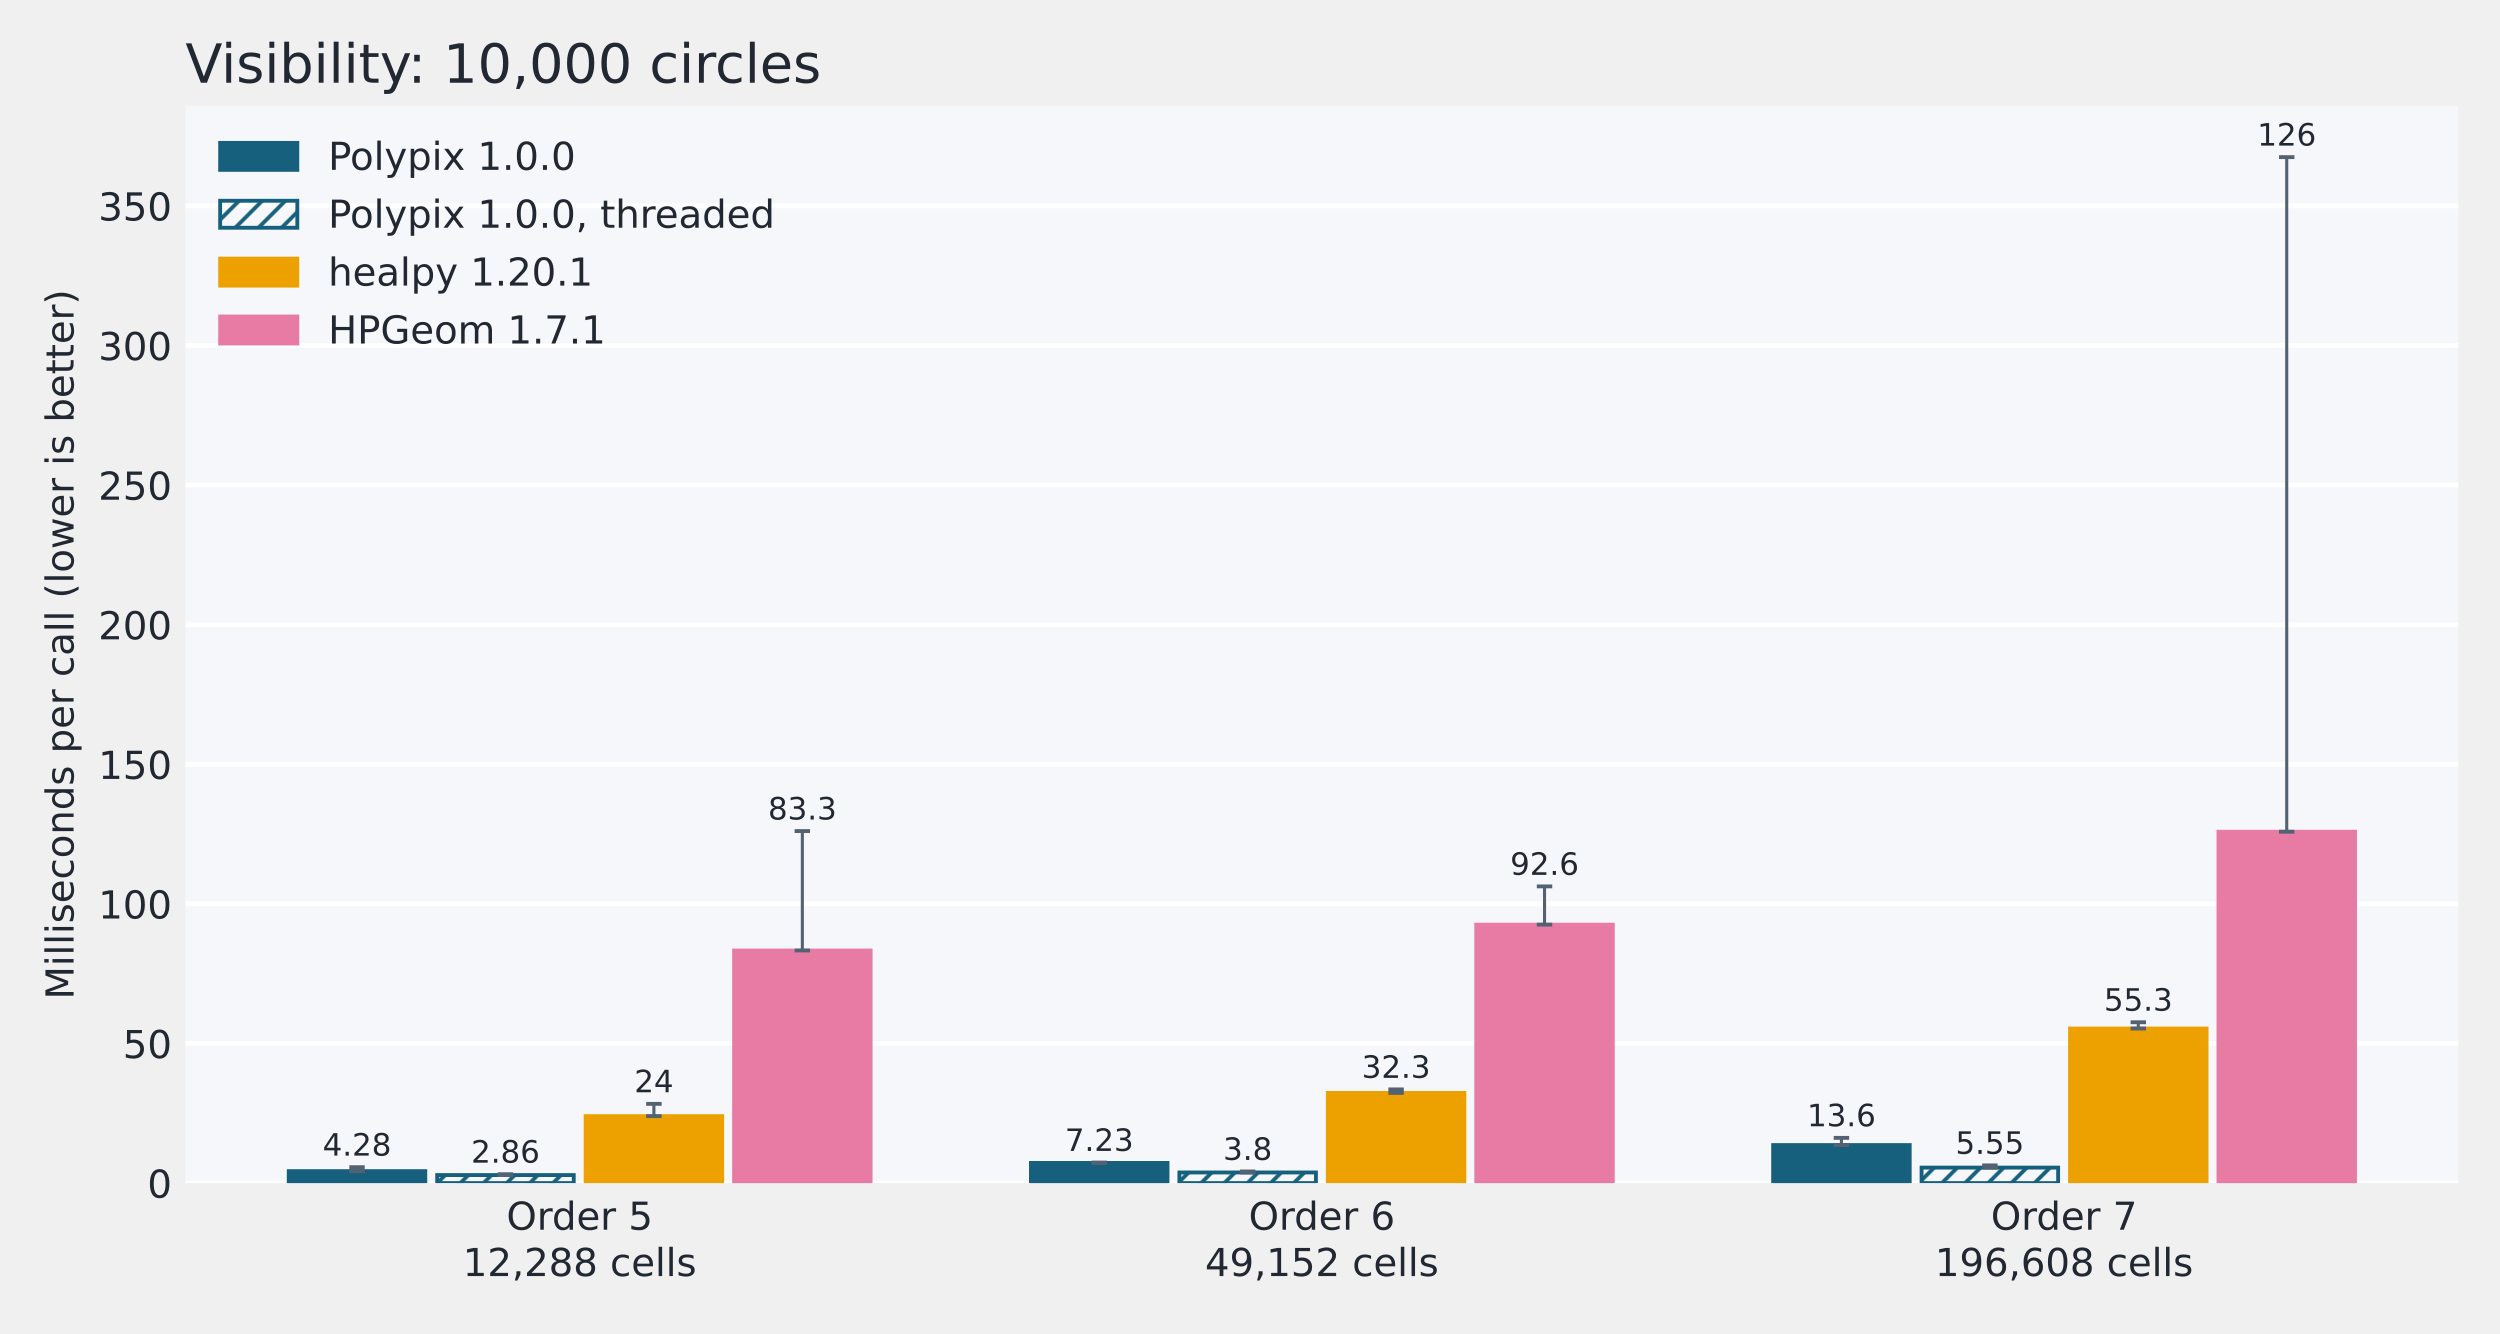
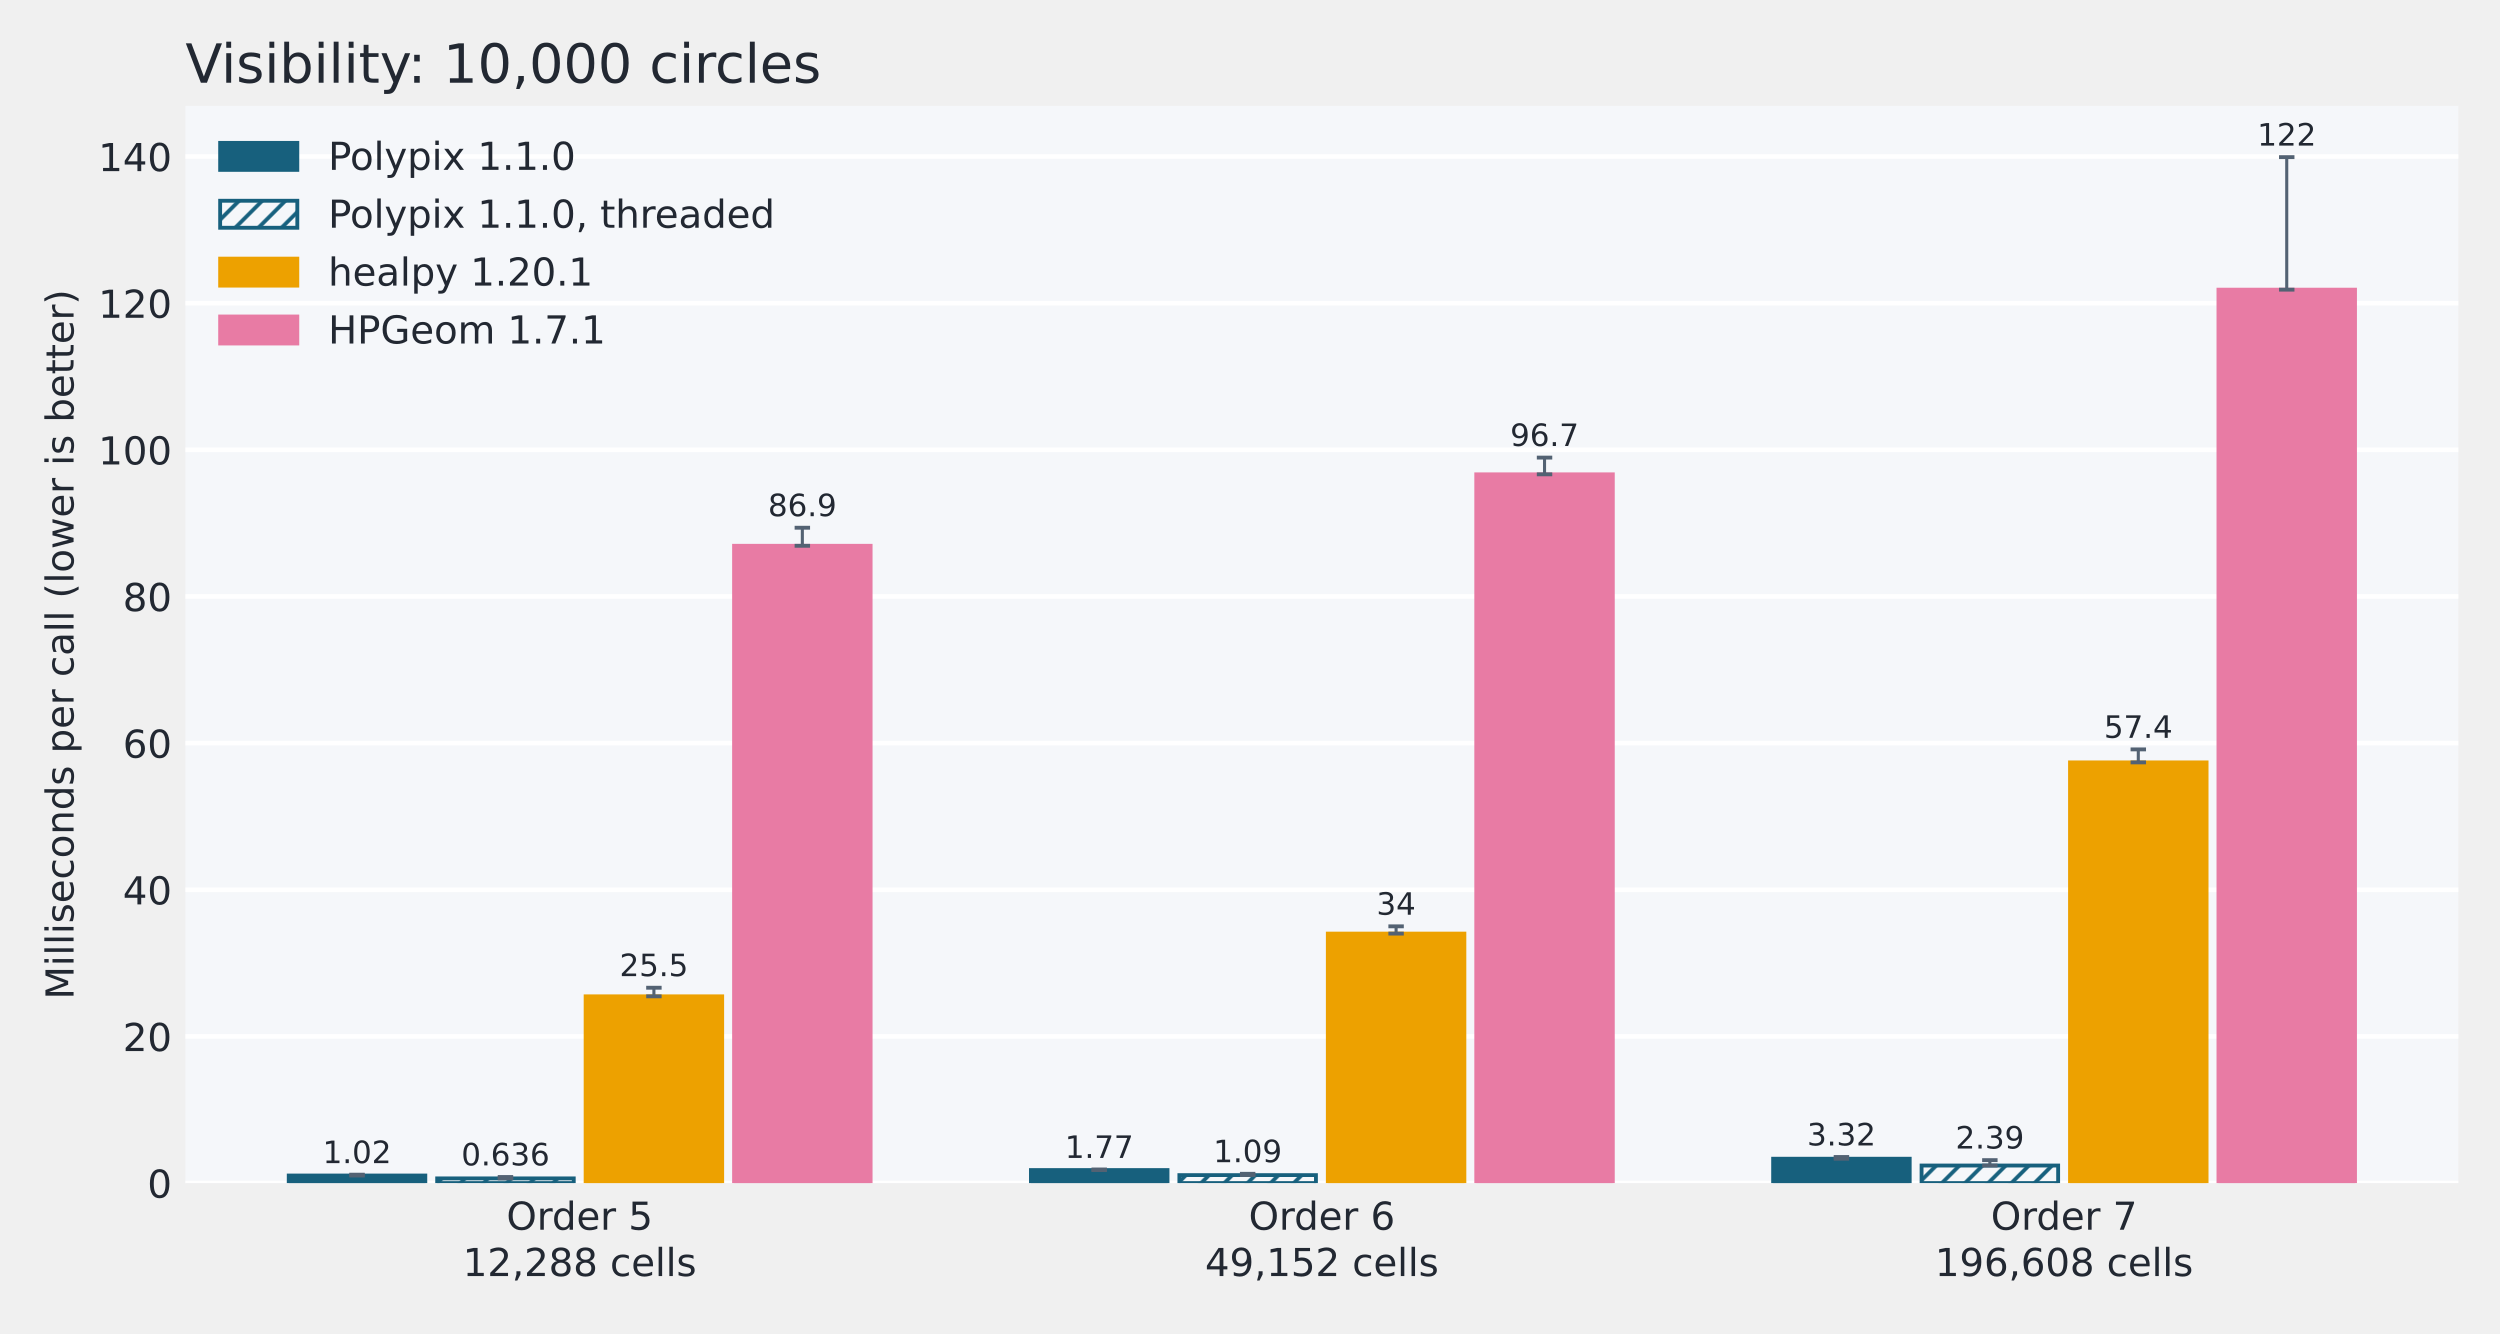
<svg xmlns="http://www.w3.org/2000/svg" xmlns:xlink="http://www.w3.org/1999/xlink" width="648pt" height="345.6pt" viewBox="0 0 648 345.6" version="1.1">
  <defs>
    <style type="text/css">*{stroke-linejoin: round; stroke-linecap: butt}</style>
  </defs>
  <g id="figure_1">
    <g id="patch_1">
      <path d="M 0 345.6  L 648 345.6  L 648 0  L 0 0  L 0 345.6  z " style="fill: none" />
    </g>
    <g id="axes_1">
      <g id="patch_2">
        <path d="M 48.062 306.651  L 637.2 306.651  L 637.2 27.437  L 48.062 27.437  z " style="fill: #f5f7fa" />
      </g>
      <g id="matplotlib.axis_1">
        <g id="xtick_1">
          <g id="line2d_1" />
          <g id="text_1">
            <text style="font-size: 10px; font-family: 'DejaVu Sans', 'Bitstream Vera Sans', 'Computer Modern Sans Serif', 'Lucida Grande', 'Verdana', 'Geneva', 'Lucid', 'Arial', 'Helvetica', 'Avant Garde', sans-serif; fill: #222832" transform="translate(131.2729 318.7508)">Order 5</text>
            <text style="font-size: 10px; font-family: 'DejaVu Sans', 'Bitstream Vera Sans', 'Computer Modern Sans Serif', 'Lucida Grande', 'Verdana', 'Geneva', 'Lucid', 'Arial', 'Helvetica', 'Avant Garde', sans-serif; fill: #222832" transform="translate(119.9604 330.7536)">12,288 cells</text>
          </g>
        </g>
        <g id="xtick_2">
          <g id="line2d_2" />
          <g id="text_2">
            <text style="font-size: 10px; font-family: 'DejaVu Sans', 'Bitstream Vera Sans', 'Computer Modern Sans Serif', 'Lucida Grande', 'Verdana', 'Geneva', 'Lucid', 'Arial', 'Helvetica', 'Avant Garde', sans-serif; fill: #222832" transform="translate(323.6507 318.7508)">Order 6</text>
            <text style="font-size: 10px; font-family: 'DejaVu Sans', 'Bitstream Vera Sans', 'Computer Modern Sans Serif', 'Lucida Grande', 'Verdana', 'Geneva', 'Lucid', 'Arial', 'Helvetica', 'Avant Garde', sans-serif; fill: #222832" transform="translate(312.3382 330.7536)">49,152 cells</text>
          </g>
        </g>
        <g id="xtick_3">
          <g id="line2d_3" />
          <g id="text_3">
            <text style="font-size: 10px; font-family: 'DejaVu Sans', 'Bitstream Vera Sans', 'Computer Modern Sans Serif', 'Lucida Grande', 'Verdana', 'Geneva', 'Lucid', 'Arial', 'Helvetica', 'Avant Garde', sans-serif; fill: #222832" transform="translate(516.0285 318.7508)">Order 7</text>
            <text style="font-size: 10px; font-family: 'DejaVu Sans', 'Bitstream Vera Sans', 'Computer Modern Sans Serif', 'Lucida Grande', 'Verdana', 'Geneva', 'Lucid', 'Arial', 'Helvetica', 'Avant Garde', sans-serif; fill: #222832" transform="translate(501.5347 330.7536)">196,608 cells</text>
          </g>
        </g>
      </g>
      <g id="matplotlib.axis_2">
        <g id="ytick_1">
          <g id="line2d_4">
            <path d="M 48.062 306.651  L 637.2 306.651  " clip-path="url(#pad7b4c3ce9)" style="fill: none; stroke: #ffffff; stroke-width: 1.2; stroke-linecap: square" />
          </g>
          <g id="line2d_5" />
          <g id="text_4">
            <text style="font-size: 10px; font-family: 'DejaVu Sans', 'Bitstream Vera Sans', 'Computer Modern Sans Serif', 'Lucida Grande', 'Verdana', 'Geneva', 'Lucid', 'Arial', 'Helvetica', 'Avant Garde', sans-serif; text-anchor: end; fill: #222832" x="44.562" y="310.45" transform="rotate(-0 44.56234 310.4502)">0</text>
          </g>
        </g>
        <g id="ytick_2">
          <g id="line2d_6">
-             <path d="M 48.062 270.467  L 637.2 270.467  " clip-path="url(#pad7b4c3ce9)" style="fill: none; stroke: #ffffff; stroke-width: 1.2; stroke-linecap: square" />
+             <path d="M 48.062 268.639  L 637.2 268.639  " clip-path="url(#pad7b4c3ce9)" style="fill: none; stroke: #ffffff; stroke-width: 1.2; stroke-linecap: square" />
          </g>
          <g id="line2d_7" />
          <g id="text_5">
-             <text style="font-size: 10px; font-family: 'DejaVu Sans', 'Bitstream Vera Sans', 'Computer Modern Sans Serif', 'Lucida Grande', 'Verdana', 'Geneva', 'Lucid', 'Arial', 'Helvetica', 'Avant Garde', sans-serif; text-anchor: end; fill: #222832" x="44.562" y="274.266" transform="rotate(-0 44.56234 274.2657)">50</text>
+             <text style="font-size: 10px; font-family: 'DejaVu Sans', 'Bitstream Vera Sans', 'Computer Modern Sans Serif', 'Lucida Grande', 'Verdana', 'Geneva', 'Lucid', 'Arial', 'Helvetica', 'Avant Garde', sans-serif; text-anchor: end; fill: #222832" x="44.562" y="272.438" transform="rotate(-0 44.56234 272.4379)">20</text>
          </g>
        </g>
        <g id="ytick_3">
          <g id="line2d_8">
-             <path d="M 48.062 234.282  L 637.2 234.282  " clip-path="url(#pad7b4c3ce9)" style="fill: none; stroke: #ffffff; stroke-width: 1.2; stroke-linecap: square" />
+             <path d="M 48.062 230.627  L 637.2 230.627  " clip-path="url(#pad7b4c3ce9)" style="fill: none; stroke: #ffffff; stroke-width: 1.2; stroke-linecap: square" />
          </g>
          <g id="line2d_9" />
          <g id="text_6">
-             <text style="font-size: 10px; font-family: 'DejaVu Sans', 'Bitstream Vera Sans', 'Computer Modern Sans Serif', 'Lucida Grande', 'Verdana', 'Geneva', 'Lucid', 'Arial', 'Helvetica', 'Avant Garde', sans-serif; text-anchor: end; fill: #222832" x="44.562" y="238.081" transform="rotate(-0 44.56234 238.0812)">100</text>
+             <text style="font-size: 10px; font-family: 'DejaVu Sans', 'Bitstream Vera Sans', 'Computer Modern Sans Serif', 'Lucida Grande', 'Verdana', 'Geneva', 'Lucid', 'Arial', 'Helvetica', 'Avant Garde', sans-serif; text-anchor: end; fill: #222832" x="44.562" y="234.426" transform="rotate(-0 44.56234 234.4256)">40</text>
          </g>
        </g>
        <g id="ytick_4">
          <g id="line2d_10">
-             <path d="M 48.062 198.098  L 637.2 198.098  " clip-path="url(#pad7b4c3ce9)" style="fill: none; stroke: #ffffff; stroke-width: 1.2; stroke-linecap: square" />
+             <path d="M 48.062 192.614  L 637.2 192.614  " clip-path="url(#pad7b4c3ce9)" style="fill: none; stroke: #ffffff; stroke-width: 1.2; stroke-linecap: square" />
          </g>
          <g id="line2d_11" />
          <g id="text_7">
-             <text style="font-size: 10px; font-family: 'DejaVu Sans', 'Bitstream Vera Sans', 'Computer Modern Sans Serif', 'Lucida Grande', 'Verdana', 'Geneva', 'Lucid', 'Arial', 'Helvetica', 'Avant Garde', sans-serif; text-anchor: end; fill: #222832" x="44.562" y="201.897" transform="rotate(-0 44.56234 201.8968)">150</text>
+             <text style="font-size: 10px; font-family: 'DejaVu Sans', 'Bitstream Vera Sans', 'Computer Modern Sans Serif', 'Lucida Grande', 'Verdana', 'Geneva', 'Lucid', 'Arial', 'Helvetica', 'Avant Garde', sans-serif; text-anchor: end; fill: #222832" x="44.562" y="196.413" transform="rotate(-0 44.56234 196.4133)">60</text>
          </g>
        </g>
        <g id="ytick_5">
          <g id="line2d_12">
-             <path d="M 48.062 161.913  L 637.2 161.913  " clip-path="url(#pad7b4c3ce9)" style="fill: none; stroke: #ffffff; stroke-width: 1.2; stroke-linecap: square" />
+             <path d="M 48.062 154.602  L 637.2 154.602  " clip-path="url(#pad7b4c3ce9)" style="fill: none; stroke: #ffffff; stroke-width: 1.2; stroke-linecap: square" />
          </g>
          <g id="line2d_13" />
          <g id="text_8">
-             <text style="font-size: 10px; font-family: 'DejaVu Sans', 'Bitstream Vera Sans', 'Computer Modern Sans Serif', 'Lucida Grande', 'Verdana', 'Geneva', 'Lucid', 'Arial', 'Helvetica', 'Avant Garde', sans-serif; text-anchor: end; fill: #222832" x="44.562" y="165.712" transform="rotate(-0 44.56234 165.7123)">200</text>
+             <text style="font-size: 10px; font-family: 'DejaVu Sans', 'Bitstream Vera Sans', 'Computer Modern Sans Serif', 'Lucida Grande', 'Verdana', 'Geneva', 'Lucid', 'Arial', 'Helvetica', 'Avant Garde', sans-serif; text-anchor: end; fill: #222832" x="44.562" y="158.401" transform="rotate(-0 44.56234 158.401)">80</text>
          </g>
        </g>
        <g id="ytick_6">
          <g id="line2d_14">
-             <path d="M 48.062 125.729  L 637.2 125.729  " clip-path="url(#pad7b4c3ce9)" style="fill: none; stroke: #ffffff; stroke-width: 1.2; stroke-linecap: square" />
+             <path d="M 48.062 116.59  L 637.2 116.59  " clip-path="url(#pad7b4c3ce9)" style="fill: none; stroke: #ffffff; stroke-width: 1.2; stroke-linecap: square" />
          </g>
          <g id="line2d_15" />
          <g id="text_9">
-             <text style="font-size: 10px; font-family: 'DejaVu Sans', 'Bitstream Vera Sans', 'Computer Modern Sans Serif', 'Lucida Grande', 'Verdana', 'Geneva', 'Lucid', 'Arial', 'Helvetica', 'Avant Garde', sans-serif; text-anchor: end; fill: #222832" x="44.562" y="129.528" transform="rotate(-0 44.56234 129.5278)">250</text>
+             <text style="font-size: 10px; font-family: 'DejaVu Sans', 'Bitstream Vera Sans', 'Computer Modern Sans Serif', 'Lucida Grande', 'Verdana', 'Geneva', 'Lucid', 'Arial', 'Helvetica', 'Avant Garde', sans-serif; text-anchor: end; fill: #222832" x="44.562" y="120.389" transform="rotate(-0 44.56234 120.3887)">100</text>
          </g>
        </g>
        <g id="ytick_7">
          <g id="line2d_16">
-             <path d="M 48.062 89.544  L 637.2 89.544  " clip-path="url(#pad7b4c3ce9)" style="fill: none; stroke: #ffffff; stroke-width: 1.2; stroke-linecap: square" />
+             <path d="M 48.062 78.578  L 637.2 78.578  " clip-path="url(#pad7b4c3ce9)" style="fill: none; stroke: #ffffff; stroke-width: 1.2; stroke-linecap: square" />
          </g>
          <g id="line2d_17" />
          <g id="text_10">
-             <text style="font-size: 10px; font-family: 'DejaVu Sans', 'Bitstream Vera Sans', 'Computer Modern Sans Serif', 'Lucida Grande', 'Verdana', 'Geneva', 'Lucid', 'Arial', 'Helvetica', 'Avant Garde', sans-serif; text-anchor: end; fill: #222832" x="44.562" y="93.343" transform="rotate(-0 44.56234 93.34327)">300</text>
+             <text style="font-size: 10px; font-family: 'DejaVu Sans', 'Bitstream Vera Sans', 'Computer Modern Sans Serif', 'Lucida Grande', 'Verdana', 'Geneva', 'Lucid', 'Arial', 'Helvetica', 'Avant Garde', sans-serif; text-anchor: end; fill: #222832" x="44.562" y="82.376" transform="rotate(-0 44.56234 82.37636)">120</text>
          </g>
        </g>
        <g id="ytick_8">
          <g id="line2d_18">
-             <path d="M 48.062 53.36  L 637.2 53.36  " clip-path="url(#pad7b4c3ce9)" style="fill: none; stroke: #ffffff; stroke-width: 1.2; stroke-linecap: square" />
+             <path d="M 48.062 40.565  L 637.2 40.565  " clip-path="url(#pad7b4c3ce9)" style="fill: none; stroke: #ffffff; stroke-width: 1.2; stroke-linecap: square" />
          </g>
          <g id="line2d_19" />
          <g id="text_11">
-             <text style="font-size: 10px; font-family: 'DejaVu Sans', 'Bitstream Vera Sans', 'Computer Modern Sans Serif', 'Lucida Grande', 'Verdana', 'Geneva', 'Lucid', 'Arial', 'Helvetica', 'Avant Garde', sans-serif; text-anchor: end; fill: #222832" x="44.562" y="57.159" transform="rotate(-0 44.56234 57.15878)">350</text>
+             <text style="font-size: 10px; font-family: 'DejaVu Sans', 'Bitstream Vera Sans', 'Computer Modern Sans Serif', 'Lucida Grande', 'Verdana', 'Geneva', 'Lucid', 'Arial', 'Helvetica', 'Avant Garde', sans-serif; text-anchor: end; fill: #222832" x="44.562" y="44.364" transform="rotate(-0 44.56234 44.36405)">140</text>
          </g>
        </g>
        <g id="text_12">
          <text style="font-size: 10px; font-family: 'DejaVu Sans', 'Bitstream Vera Sans', 'Computer Modern Sans Serif', 'Lucida Grande', 'Verdana', 'Geneva', 'Lucid', 'Arial', 'Helvetica', 'Avant Garde', sans-serif; text-anchor: middle; fill: #222832" x="19.073" y="167.044" transform="rotate(-90 19.0725 167.0441)">Milliseconds per call (lower is better)</text>
        </g>
      </g>
      <g id="patch_3">
-         <path d="M 74.841 306.651  L 110.239 306.651  L 110.239 303.557  L 74.841 303.557  z " clip-path="url(#pad7b4c3ce9)" style="fill: #17607d; stroke: #17607d; stroke-linejoin: miter" />
+         <path d="M 74.841 306.651  L 110.239 306.651  L 110.239 304.703  L 74.841 304.703  z " clip-path="url(#pad7b4c3ce9)" style="fill: #17607d; stroke: #17607d; stroke-linejoin: miter" />
      </g>
      <g id="patch_4">
-         <path d="M 267.219 306.651  L 302.617 306.651  L 302.617 301.423  L 267.219 301.423  z " clip-path="url(#pad7b4c3ce9)" style="fill: #17607d; stroke: #17607d; stroke-linejoin: miter" />
+         <path d="M 267.219 306.651  L 302.617 306.651  L 302.617 303.282  L 267.219 303.282  z " clip-path="url(#pad7b4c3ce9)" style="fill: #17607d; stroke: #17607d; stroke-linejoin: miter" />
      </g>
      <g id="patch_5">
-         <path d="M 459.597 306.651  L 494.994 306.651  L 494.994 296.804  L 459.597 296.804  z " clip-path="url(#pad7b4c3ce9)" style="fill: #17607d; stroke: #17607d; stroke-linejoin: miter" />
+         <path d="M 459.597 306.651  L 494.994 306.651  L 494.994 300.338  L 459.597 300.338  z " clip-path="url(#pad7b4c3ce9)" style="fill: #17607d; stroke: #17607d; stroke-linejoin: miter" />
      </g>
      <g id="patch_6">
-         <path d="M 113.317 306.651  L 148.714 306.651  L 148.714 304.578  L 113.317 304.578  z " clip-path="url(#pad7b4c3ce9)" style="fill: url(#h98c6394e54); stroke: #17607d; stroke-linejoin: miter" />
+         <path d="M 113.317 306.651  L 148.714 306.651  L 148.714 305.443  L 113.317 305.443  z " clip-path="url(#pad7b4c3ce9)" style="fill: url(#h98c6394e54); stroke: #17607d; stroke-linejoin: miter" />
      </g>
      <g id="patch_7">
-         <path d="M 305.695 306.651  L 341.092 306.651  L 341.092 303.905  L 305.695 303.905  z " clip-path="url(#pad7b4c3ce9)" style="fill: url(#h98c6394e54); stroke: #17607d; stroke-linejoin: miter" />
+         <path d="M 305.695 306.651  L 341.092 306.651  L 341.092 304.586  L 305.695 304.586  z " clip-path="url(#pad7b4c3ce9)" style="fill: url(#h98c6394e54); stroke: #17607d; stroke-linejoin: miter" />
      </g>
      <g id="patch_8">
-         <path d="M 498.072 306.651  L 533.47 306.651  L 533.47 302.637  L 498.072 302.637  z " clip-path="url(#pad7b4c3ce9)" style="fill: url(#h98c6394e54); stroke: #17607d; stroke-linejoin: miter" />
+         <path d="M 498.072 306.651  L 533.47 306.651  L 533.47 302.105  L 498.072 302.105  z " clip-path="url(#pad7b4c3ce9)" style="fill: url(#h98c6394e54); stroke: #17607d; stroke-linejoin: miter" />
      </g>
      <g id="patch_9">
-         <path d="M 151.792 306.651  L 187.19 306.651  L 187.19 289.303  L 151.792 289.303  z " clip-path="url(#pad7b4c3ce9)" style="fill: #eda100; stroke: #eda100; stroke-linejoin: miter" />
+         <path d="M 151.792 306.651  L 187.19 306.651  L 187.19 258.254  L 151.792 258.254  z " clip-path="url(#pad7b4c3ce9)" style="fill: #eda100; stroke: #eda100; stroke-linejoin: miter" />
      </g>
      <g id="patch_10">
-         <path d="M 344.17 306.651  L 379.568 306.651  L 379.568 283.284  L 344.17 283.284  z " clip-path="url(#pad7b4c3ce9)" style="fill: #eda100; stroke: #eda100; stroke-linejoin: miter" />
+         <path d="M 344.17 306.651  L 379.568 306.651  L 379.568 241.993  L 344.17 241.993  z " clip-path="url(#pad7b4c3ce9)" style="fill: #eda100; stroke: #eda100; stroke-linejoin: miter" />
      </g>
      <g id="patch_11">
-         <path d="M 536.548 306.651  L 571.945 306.651  L 571.945 266.602  L 536.548 266.602  z " clip-path="url(#pad7b4c3ce9)" style="fill: #eda100; stroke: #eda100; stroke-linejoin: miter" />
+         <path d="M 536.548 306.651  L 571.945 306.651  L 571.945 197.608  L 536.548 197.608  z " clip-path="url(#pad7b4c3ce9)" style="fill: #eda100; stroke: #eda100; stroke-linejoin: miter" />
      </g>
      <g id="patch_12">
-         <path d="M 190.268 306.651  L 225.665 306.651  L 225.665 246.37  L 190.268 246.37  z " clip-path="url(#pad7b4c3ce9)" style="fill: #e87ba4; stroke: #e87ba4; stroke-linejoin: miter" />
+         <path d="M 190.268 306.651  L 225.665 306.651  L 225.665 141.472  L 190.268 141.472  z " clip-path="url(#pad7b4c3ce9)" style="fill: #e87ba4; stroke: #e87ba4; stroke-linejoin: miter" />
      </g>
      <g id="patch_13">
-         <path d="M 382.646 306.651  L 418.043 306.651  L 418.043 239.665  L 382.646 239.665  z " clip-path="url(#pad7b4c3ce9)" style="fill: #e87ba4; stroke: #e87ba4; stroke-linejoin: miter" />
+         <path d="M 382.646 306.651  L 418.043 306.651  L 418.043 122.944  L 382.646 122.944  z " clip-path="url(#pad7b4c3ce9)" style="fill: #e87ba4; stroke: #e87ba4; stroke-linejoin: miter" />
      </g>
      <g id="patch_14">
-         <path d="M 575.024 306.651  L 610.421 306.651  L 610.421 215.593  L 575.024 215.593  z " clip-path="url(#pad7b4c3ce9)" style="fill: #e87ba4; stroke: #e87ba4; stroke-linejoin: miter" />
+         <path d="M 575.024 306.651  L 610.421 306.651  L 610.421 75.078  L 575.024 75.078  z " clip-path="url(#pad7b4c3ce9)" style="fill: #e87ba4; stroke: #e87ba4; stroke-linejoin: miter" />
      </g>
      <g id="LineCollection_1">
-         <path d="M 92.54 303.557  L 92.54 302.539  " clip-path="url(#pad7b4c3ce9)" style="fill: none; stroke: #536273; stroke-width: 0.8" />
-         <path d="M 284.918 301.423  L 284.918 301.324  " clip-path="url(#pad7b4c3ce9)" style="fill: none; stroke: #536273; stroke-width: 0.8" />
-         <path d="M 477.296 296.804  L 477.296 294.935  " clip-path="url(#pad7b4c3ce9)" style="fill: none; stroke: #536273; stroke-width: 0.8" />
+         <path d="M 92.54 304.703  L 92.54 304.48  " clip-path="url(#pad7b4c3ce9)" style="fill: none; stroke: #536273; stroke-width: 0.8" />
+         <path d="M 284.918 303.282  L 284.918 303.13  " clip-path="url(#pad7b4c3ce9)" style="fill: none; stroke: #536273; stroke-width: 0.8" />
+         <path d="M 477.296 300.338  L 477.296 299.899  " clip-path="url(#pad7b4c3ce9)" style="fill: none; stroke: #536273; stroke-width: 0.8" />
      </g>
      <g id="line2d_20">
        <defs>
          <path id="mb714dc28e4" d="M 2 0  L -2 -0  " style="stroke: #536273" />
        </defs>
        <g clip-path="url(#pad7b4c3ce9)">
-           <use xlink:href="#mb714dc28e4" x="92.54" y="303.557" style="fill: #1f77b4; stroke: #536273" />
-           <use xlink:href="#mb714dc28e4" x="284.918" y="301.423" style="fill: #1f77b4; stroke: #536273" />
-           <use xlink:href="#mb714dc28e4" x="477.296" y="296.804" style="fill: #1f77b4; stroke: #536273" />
+           <use xlink:href="#mb714dc28e4" x="92.54" y="304.703" style="fill: #1f77b4; stroke: #536273" />
+           <use xlink:href="#mb714dc28e4" x="284.918" y="303.282" style="fill: #1f77b4; stroke: #536273" />
+           <use xlink:href="#mb714dc28e4" x="477.296" y="300.338" style="fill: #1f77b4; stroke: #536273" />
        </g>
      </g>
      <g id="line2d_21">
        <g clip-path="url(#pad7b4c3ce9)">
-           <use xlink:href="#mb714dc28e4" x="92.54" y="302.539" style="fill: #1f77b4; stroke: #536273" />
-           <use xlink:href="#mb714dc28e4" x="284.918" y="301.324" style="fill: #1f77b4; stroke: #536273" />
-           <use xlink:href="#mb714dc28e4" x="477.296" y="294.935" style="fill: #1f77b4; stroke: #536273" />
+           <use xlink:href="#mb714dc28e4" x="92.54" y="304.48" style="fill: #1f77b4; stroke: #536273" />
+           <use xlink:href="#mb714dc28e4" x="284.918" y="303.13" style="fill: #1f77b4; stroke: #536273" />
+           <use xlink:href="#mb714dc28e4" x="477.296" y="299.899" style="fill: #1f77b4; stroke: #536273" />
        </g>
      </g>
      <g id="LineCollection_2">
-         <path d="M 131.016 304.578  L 131.016 304.359  " clip-path="url(#pad7b4c3ce9)" style="fill: none; stroke: #536273; stroke-width: 0.8" />
-         <path d="M 323.393 303.905  L 323.393 303.649  " clip-path="url(#pad7b4c3ce9)" style="fill: none; stroke: #536273; stroke-width: 0.8" />
-         <path d="M 515.771 302.637  L 515.771 302.073  " clip-path="url(#pad7b4c3ce9)" style="fill: none; stroke: #536273; stroke-width: 0.8" />
+         <path d="M 131.016 305.443  L 131.016 305.075  " clip-path="url(#pad7b4c3ce9)" style="fill: none; stroke: #536273; stroke-width: 0.8" />
+         <path d="M 323.393 304.586  L 323.393 304.245  " clip-path="url(#pad7b4c3ce9)" style="fill: none; stroke: #536273; stroke-width: 0.8" />
+         <path d="M 515.771 302.105  L 515.771 300.706  " clip-path="url(#pad7b4c3ce9)" style="fill: none; stroke: #536273; stroke-width: 0.8" />
      </g>
      <g id="line2d_22">
        <g clip-path="url(#pad7b4c3ce9)">
-           <use xlink:href="#mb714dc28e4" x="131.016" y="304.578" style="fill: #1f77b4; stroke: #536273" />
-           <use xlink:href="#mb714dc28e4" x="323.393" y="303.905" style="fill: #1f77b4; stroke: #536273" />
-           <use xlink:href="#mb714dc28e4" x="515.771" y="302.637" style="fill: #1f77b4; stroke: #536273" />
+           <use xlink:href="#mb714dc28e4" x="131.016" y="305.443" style="fill: #1f77b4; stroke: #536273" />
+           <use xlink:href="#mb714dc28e4" x="323.393" y="304.586" style="fill: #1f77b4; stroke: #536273" />
+           <use xlink:href="#mb714dc28e4" x="515.771" y="302.105" style="fill: #1f77b4; stroke: #536273" />
        </g>
      </g>
      <g id="line2d_23">
        <g clip-path="url(#pad7b4c3ce9)">
-           <use xlink:href="#mb714dc28e4" x="131.016" y="304.359" style="fill: #1f77b4; stroke: #536273" />
-           <use xlink:href="#mb714dc28e4" x="323.393" y="303.649" style="fill: #1f77b4; stroke: #536273" />
-           <use xlink:href="#mb714dc28e4" x="515.771" y="302.073" style="fill: #1f77b4; stroke: #536273" />
+           <use xlink:href="#mb714dc28e4" x="131.016" y="305.075" style="fill: #1f77b4; stroke: #536273" />
+           <use xlink:href="#mb714dc28e4" x="323.393" y="304.245" style="fill: #1f77b4; stroke: #536273" />
+           <use xlink:href="#mb714dc28e4" x="515.771" y="300.706" style="fill: #1f77b4; stroke: #536273" />
        </g>
      </g>
      <g id="LineCollection_3">
-         <path d="M 169.491 289.303  L 169.491 286.121  " clip-path="url(#pad7b4c3ce9)" style="fill: none; stroke: #536273; stroke-width: 0.8" />
-         <path d="M 361.869 283.284  L 361.869 282.378  " clip-path="url(#pad7b4c3ce9)" style="fill: none; stroke: #536273; stroke-width: 0.8" />
-         <path d="M 554.247 266.602  L 554.247 264.975  " clip-path="url(#pad7b4c3ce9)" style="fill: none; stroke: #536273; stroke-width: 0.8" />
+         <path d="M 169.491 258.254  L 169.491 256.021  " clip-path="url(#pad7b4c3ce9)" style="fill: none; stroke: #536273; stroke-width: 0.8" />
+         <path d="M 361.869 241.993  L 361.869 240.101  " clip-path="url(#pad7b4c3ce9)" style="fill: none; stroke: #536273; stroke-width: 0.8" />
+         <path d="M 554.247 197.608  L 554.247 194.249  " clip-path="url(#pad7b4c3ce9)" style="fill: none; stroke: #536273; stroke-width: 0.8" />
      </g>
      <g id="line2d_24">
        <g clip-path="url(#pad7b4c3ce9)">
-           <use xlink:href="#mb714dc28e4" x="169.491" y="289.303" style="fill: #1f77b4; stroke: #536273" />
-           <use xlink:href="#mb714dc28e4" x="361.869" y="283.284" style="fill: #1f77b4; stroke: #536273" />
-           <use xlink:href="#mb714dc28e4" x="554.247" y="266.602" style="fill: #1f77b4; stroke: #536273" />
+           <use xlink:href="#mb714dc28e4" x="169.491" y="258.254" style="fill: #1f77b4; stroke: #536273" />
+           <use xlink:href="#mb714dc28e4" x="361.869" y="241.993" style="fill: #1f77b4; stroke: #536273" />
+           <use xlink:href="#mb714dc28e4" x="554.247" y="197.608" style="fill: #1f77b4; stroke: #536273" />
        </g>
      </g>
      <g id="line2d_25">
        <g clip-path="url(#pad7b4c3ce9)">
-           <use xlink:href="#mb714dc28e4" x="169.491" y="286.121" style="fill: #1f77b4; stroke: #536273" />
-           <use xlink:href="#mb714dc28e4" x="361.869" y="282.378" style="fill: #1f77b4; stroke: #536273" />
-           <use xlink:href="#mb714dc28e4" x="554.247" y="264.975" style="fill: #1f77b4; stroke: #536273" />
+           <use xlink:href="#mb714dc28e4" x="169.491" y="256.021" style="fill: #1f77b4; stroke: #536273" />
+           <use xlink:href="#mb714dc28e4" x="361.869" y="240.101" style="fill: #1f77b4; stroke: #536273" />
+           <use xlink:href="#mb714dc28e4" x="554.247" y="194.249" style="fill: #1f77b4; stroke: #536273" />
        </g>
      </g>
      <g id="LineCollection_4">
-         <path d="M 207.967 246.37  L 207.967 215.419  " clip-path="url(#pad7b4c3ce9)" style="fill: none; stroke: #536273; stroke-width: 0.8" />
-         <path d="M 400.344 239.665  L 400.344 229.756  " clip-path="url(#pad7b4c3ce9)" style="fill: none; stroke: #536273; stroke-width: 0.8" />
-         <path d="M 592.722 215.593  L 592.722 40.733  " clip-path="url(#pad7b4c3ce9)" style="fill: none; stroke: #536273; stroke-width: 0.8" />
+         <path d="M 207.967 141.472  L 207.967 136.795  " clip-path="url(#pad7b4c3ce9)" style="fill: none; stroke: #536273; stroke-width: 0.8" />
+         <path d="M 400.344 122.944  L 400.344 118.607  " clip-path="url(#pad7b4c3ce9)" style="fill: none; stroke: #536273; stroke-width: 0.8" />
+         <path d="M 592.722 75.078  L 592.722 40.733  " clip-path="url(#pad7b4c3ce9)" style="fill: none; stroke: #536273; stroke-width: 0.8" />
      </g>
      <g id="line2d_26">
        <g clip-path="url(#pad7b4c3ce9)">
-           <use xlink:href="#mb714dc28e4" x="207.967" y="246.37" style="fill: #1f77b4; stroke: #536273" />
-           <use xlink:href="#mb714dc28e4" x="400.344" y="239.665" style="fill: #1f77b4; stroke: #536273" />
-           <use xlink:href="#mb714dc28e4" x="592.722" y="215.593" style="fill: #1f77b4; stroke: #536273" />
+           <use xlink:href="#mb714dc28e4" x="207.967" y="141.472" style="fill: #1f77b4; stroke: #536273" />
+           <use xlink:href="#mb714dc28e4" x="400.344" y="122.944" style="fill: #1f77b4; stroke: #536273" />
+           <use xlink:href="#mb714dc28e4" x="592.722" y="75.078" style="fill: #1f77b4; stroke: #536273" />
        </g>
      </g>
      <g id="line2d_27">
        <g clip-path="url(#pad7b4c3ce9)">
-           <use xlink:href="#mb714dc28e4" x="207.967" y="215.419" style="fill: #1f77b4; stroke: #536273" />
-           <use xlink:href="#mb714dc28e4" x="400.344" y="229.756" style="fill: #1f77b4; stroke: #536273" />
+           <use xlink:href="#mb714dc28e4" x="207.967" y="136.795" style="fill: #1f77b4; stroke: #536273" />
+           <use xlink:href="#mb714dc28e4" x="400.344" y="118.607" style="fill: #1f77b4; stroke: #536273" />
          <use xlink:href="#mb714dc28e4" x="592.722" y="40.733" style="fill: #1f77b4; stroke: #536273" />
        </g>
      </g>
      <g id="text_13">
-         <text style="font-size: 8px; font-family: 'DejaVu Sans', 'Bitstream Vera Sans', 'Computer Modern Sans Serif', 'Lucida Grande', 'Verdana', 'Geneva', 'Lucid', 'Arial', 'Helvetica', 'Avant Garde', sans-serif; text-anchor: middle; fill: #222832" x="92.54" y="299.539" transform="rotate(-0 92.54008 299.5394)">4.28</text>
+         <text style="font-size: 8px; font-family: 'DejaVu Sans', 'Bitstream Vera Sans', 'Computer Modern Sans Serif', 'Lucida Grande', 'Verdana', 'Geneva', 'Lucid', 'Arial', 'Helvetica', 'Avant Garde', sans-serif; text-anchor: middle; fill: #222832" x="92.54" y="301.48" transform="rotate(-0 92.54008 301.4804)">1.02</text>
      </g>
      <g id="text_14">
-         <text style="font-size: 8px; font-family: 'DejaVu Sans', 'Bitstream Vera Sans', 'Computer Modern Sans Serif', 'Lucida Grande', 'Verdana', 'Geneva', 'Lucid', 'Arial', 'Helvetica', 'Avant Garde', sans-serif; text-anchor: middle; fill: #222832" x="284.918" y="298.324" transform="rotate(-0 284.9178 298.3241)">7.23</text>
+         <text style="font-size: 8px; font-family: 'DejaVu Sans', 'Bitstream Vera Sans', 'Computer Modern Sans Serif', 'Lucida Grande', 'Verdana', 'Geneva', 'Lucid', 'Arial', 'Helvetica', 'Avant Garde', sans-serif; text-anchor: middle; fill: #222832" x="284.918" y="300.13" transform="rotate(-0 284.9178 300.1295)">1.77</text>
      </g>
      <g id="text_15">
-         <text style="font-size: 8px; font-family: 'DejaVu Sans', 'Bitstream Vera Sans', 'Computer Modern Sans Serif', 'Lucida Grande', 'Verdana', 'Geneva', 'Lucid', 'Arial', 'Helvetica', 'Avant Garde', sans-serif; text-anchor: middle; fill: #222832" x="477.296" y="291.935" transform="rotate(-0 477.2956 291.9351)">13.6</text>
+         <text style="font-size: 8px; font-family: 'DejaVu Sans', 'Bitstream Vera Sans', 'Computer Modern Sans Serif', 'Lucida Grande', 'Verdana', 'Geneva', 'Lucid', 'Arial', 'Helvetica', 'Avant Garde', sans-serif; text-anchor: middle; fill: #222832" x="477.296" y="296.899" transform="rotate(-0 477.2956 296.8991)">3.32</text>
      </g>
      <g id="text_16">
-         <text style="font-size: 8px; font-family: 'DejaVu Sans', 'Bitstream Vera Sans', 'Computer Modern Sans Serif', 'Lucida Grande', 'Verdana', 'Geneva', 'Lucid', 'Arial', 'Helvetica', 'Avant Garde', sans-serif; text-anchor: middle; fill: #222832" x="131.016" y="301.359" transform="rotate(-0 131.0156 301.3588)">2.86</text>
+         <text style="font-size: 8px; font-family: 'DejaVu Sans', 'Bitstream Vera Sans', 'Computer Modern Sans Serif', 'Lucida Grande', 'Verdana', 'Geneva', 'Lucid', 'Arial', 'Helvetica', 'Avant Garde', sans-serif; text-anchor: middle; fill: #222832" x="131.016" y="302.075" transform="rotate(-0 131.0156 302.0747)">0.636</text>
      </g>
      <g id="text_17">
-         <text style="font-size: 8px; font-family: 'DejaVu Sans', 'Bitstream Vera Sans', 'Computer Modern Sans Serif', 'Lucida Grande', 'Verdana', 'Geneva', 'Lucid', 'Arial', 'Helvetica', 'Avant Garde', sans-serif; text-anchor: middle; fill: #222832" x="323.393" y="300.649" transform="rotate(-0 323.3934 300.6491)">3.8</text>
+         <text style="font-size: 8px; font-family: 'DejaVu Sans', 'Bitstream Vera Sans', 'Computer Modern Sans Serif', 'Lucida Grande', 'Verdana', 'Geneva', 'Lucid', 'Arial', 'Helvetica', 'Avant Garde', sans-serif; text-anchor: middle; fill: #222832" x="323.393" y="301.245" transform="rotate(-0 323.3934 301.2448)">1.09</text>
      </g>
      <g id="text_18">
-         <text style="font-size: 8px; font-family: 'DejaVu Sans', 'Bitstream Vera Sans', 'Computer Modern Sans Serif', 'Lucida Grande', 'Verdana', 'Geneva', 'Lucid', 'Arial', 'Helvetica', 'Avant Garde', sans-serif; text-anchor: middle; fill: #222832" x="515.771" y="299.073" transform="rotate(-0 515.7712 299.073)">5.55</text>
+         <text style="font-size: 8px; font-family: 'DejaVu Sans', 'Bitstream Vera Sans', 'Computer Modern Sans Serif', 'Lucida Grande', 'Verdana', 'Geneva', 'Lucid', 'Arial', 'Helvetica', 'Avant Garde', sans-serif; text-anchor: middle; fill: #222832" x="515.771" y="297.706" transform="rotate(-0 515.7712 297.7061)">2.39</text>
      </g>
      <g id="text_19">
-         <text style="font-size: 8px; font-family: 'DejaVu Sans', 'Bitstream Vera Sans', 'Computer Modern Sans Serif', 'Lucida Grande', 'Verdana', 'Geneva', 'Lucid', 'Arial', 'Helvetica', 'Avant Garde', sans-serif; text-anchor: middle; fill: #222832" x="169.491" y="283.121" transform="rotate(-0 169.4912 283.1215)">24</text>
+         <text style="font-size: 8px; font-family: 'DejaVu Sans', 'Bitstream Vera Sans', 'Computer Modern Sans Serif', 'Lucida Grande', 'Verdana', 'Geneva', 'Lucid', 'Arial', 'Helvetica', 'Avant Garde', sans-serif; text-anchor: middle; fill: #222832" x="169.491" y="253.021" transform="rotate(-0 169.4912 253.0208)">25.5</text>
      </g>
      <g id="text_20">
-         <text style="font-size: 8px; font-family: 'DejaVu Sans', 'Bitstream Vera Sans', 'Computer Modern Sans Serif', 'Lucida Grande', 'Verdana', 'Geneva', 'Lucid', 'Arial', 'Helvetica', 'Avant Garde', sans-serif; text-anchor: middle; fill: #222832" x="361.869" y="279.378" transform="rotate(-0 361.8689 279.3776)">32.3</text>
+         <text style="font-size: 8px; font-family: 'DejaVu Sans', 'Bitstream Vera Sans', 'Computer Modern Sans Serif', 'Lucida Grande', 'Verdana', 'Geneva', 'Lucid', 'Arial', 'Helvetica', 'Avant Garde', sans-serif; text-anchor: middle; fill: #222832" x="361.869" y="237.101" transform="rotate(-0 361.8689 237.1009)">34</text>
      </g>
      <g id="text_21">
-         <text style="font-size: 8px; font-family: 'DejaVu Sans', 'Bitstream Vera Sans', 'Computer Modern Sans Serif', 'Lucida Grande', 'Verdana', 'Geneva', 'Lucid', 'Arial', 'Helvetica', 'Avant Garde', sans-serif; text-anchor: middle; fill: #222832" x="554.247" y="261.975" transform="rotate(-0 554.2467 261.9751)">55.3</text>
+         <text style="font-size: 8px; font-family: 'DejaVu Sans', 'Bitstream Vera Sans', 'Computer Modern Sans Serif', 'Lucida Grande', 'Verdana', 'Geneva', 'Lucid', 'Arial', 'Helvetica', 'Avant Garde', sans-serif; text-anchor: middle; fill: #222832" x="554.247" y="191.249" transform="rotate(-0 554.2467 191.2491)">57.4</text>
      </g>
      <g id="text_22">
-         <text style="font-size: 8px; font-family: 'DejaVu Sans', 'Bitstream Vera Sans', 'Computer Modern Sans Serif', 'Lucida Grande', 'Verdana', 'Geneva', 'Lucid', 'Arial', 'Helvetica', 'Avant Garde', sans-serif; text-anchor: middle; fill: #222832" x="207.967" y="212.419" transform="rotate(-0 207.9667 212.4194)">83.3</text>
+         <text style="font-size: 8px; font-family: 'DejaVu Sans', 'Bitstream Vera Sans', 'Computer Modern Sans Serif', 'Lucida Grande', 'Verdana', 'Geneva', 'Lucid', 'Arial', 'Helvetica', 'Avant Garde', sans-serif; text-anchor: middle; fill: #222832" x="207.967" y="133.795" transform="rotate(-0 207.9667 133.795)">86.9</text>
      </g>
      <g id="text_23">
-         <text style="font-size: 8px; font-family: 'DejaVu Sans', 'Bitstream Vera Sans', 'Computer Modern Sans Serif', 'Lucida Grande', 'Verdana', 'Geneva', 'Lucid', 'Arial', 'Helvetica', 'Avant Garde', sans-serif; text-anchor: middle; fill: #222832" x="400.344" y="226.756" transform="rotate(-0 400.3445 226.7556)">92.6</text>
+         <text style="font-size: 8px; font-family: 'DejaVu Sans', 'Bitstream Vera Sans', 'Computer Modern Sans Serif', 'Lucida Grande', 'Verdana', 'Geneva', 'Lucid', 'Arial', 'Helvetica', 'Avant Garde', sans-serif; text-anchor: middle; fill: #222832" x="400.344" y="115.607" transform="rotate(-0 400.3445 115.6069)">96.7</text>
      </g>
      <g id="text_24">
-         <text style="font-size: 8px; font-family: 'DejaVu Sans', 'Bitstream Vera Sans', 'Computer Modern Sans Serif', 'Lucida Grande', 'Verdana', 'Geneva', 'Lucid', 'Arial', 'Helvetica', 'Avant Garde', sans-serif; text-anchor: middle; fill: #222832" x="592.722" y="37.733" transform="rotate(-0 592.7223 37.73266)">126</text>
+         <text style="font-size: 8px; font-family: 'DejaVu Sans', 'Bitstream Vera Sans', 'Computer Modern Sans Serif', 'Lucida Grande', 'Verdana', 'Geneva', 'Lucid', 'Arial', 'Helvetica', 'Avant Garde', sans-serif; text-anchor: middle; fill: #222832" x="592.722" y="37.733" transform="rotate(-0 592.7223 37.73266)">122</text>
      </g>
      <g id="text_25">
        <text style="font-size: 14px; font-family: 'DejaVu Sans', 'Bitstream Vera Sans', 'Computer Modern Sans Serif', 'Lucida Grande', 'Verdana', 'Geneva', 'Lucid', 'Arial', 'Helvetica', 'Avant Garde', sans-serif; text-anchor: start; fill: #222832" x="48.062" y="21.437" transform="rotate(-0 48.06234 21.43672)">Visibility: 10,000 circles</text>
      </g>
      <g id="legend_1">
        <g id="patch_15">
          <path d="M 57.062 44.035  L 77.062 44.035  L 77.062 37.035  L 57.062 37.035  z " style="fill: #17607d; stroke: #17607d; stroke-linejoin: miter" />
        </g>
        <g id="text_26">
-           <text style="font-size: 10px; font-family: 'DejaVu Sans', 'Bitstream Vera Sans', 'Computer Modern Sans Serif', 'Lucida Grande', 'Verdana', 'Geneva', 'Lucid', 'Arial', 'Helvetica', 'Avant Garde', sans-serif; text-anchor: start; fill: #222832" x="85.062" y="44.035" transform="rotate(-0 85.06234 44.03516)">Polypix 1.0.0</text>
+           <text style="font-size: 10px; font-family: 'DejaVu Sans', 'Bitstream Vera Sans', 'Computer Modern Sans Serif', 'Lucida Grande', 'Verdana', 'Geneva', 'Lucid', 'Arial', 'Helvetica', 'Avant Garde', sans-serif; text-anchor: start; fill: #222832" x="85.062" y="44.035" transform="rotate(-0 85.06234 44.03516)">Polypix 1.1.0</text>
        </g>
        <g id="patch_16">
          <path d="M 57.062 59.036  L 77.062 59.036  L 77.062 52.036  L 57.062 52.036  z " style="fill: url(#h98c6394e54); stroke: #17607d; stroke-linejoin: miter" />
        </g>
        <g id="text_27">
-           <text style="font-size: 10px; font-family: 'DejaVu Sans', 'Bitstream Vera Sans', 'Computer Modern Sans Serif', 'Lucida Grande', 'Verdana', 'Geneva', 'Lucid', 'Arial', 'Helvetica', 'Avant Garde', sans-serif; text-anchor: start; fill: #222832" x="85.062" y="59.036" transform="rotate(-0 85.06234 59.03594)">Polypix 1.0.0, threaded</text>
+           <text style="font-size: 10px; font-family: 'DejaVu Sans', 'Bitstream Vera Sans', 'Computer Modern Sans Serif', 'Lucida Grande', 'Verdana', 'Geneva', 'Lucid', 'Arial', 'Helvetica', 'Avant Garde', sans-serif; text-anchor: start; fill: #222832" x="85.062" y="59.036" transform="rotate(-0 85.06234 59.03594)">Polypix 1.1.0, threaded</text>
        </g>
        <g id="patch_17">
          <path d="M 57.062 74.037  L 77.062 74.037  L 77.062 67.037  L 57.062 67.037  z " style="fill: #eda100; stroke: #eda100; stroke-linejoin: miter" />
        </g>
        <g id="text_28">
          <text style="font-size: 10px; font-family: 'DejaVu Sans', 'Bitstream Vera Sans', 'Computer Modern Sans Serif', 'Lucida Grande', 'Verdana', 'Geneva', 'Lucid', 'Arial', 'Helvetica', 'Avant Garde', sans-serif; text-anchor: start; fill: #222832" x="85.062" y="74.037" transform="rotate(-0 85.06234 74.03672)">healpy 1.20.1</text>
        </g>
        <g id="patch_18">
          <path d="M 57.062 89.037  L 77.062 89.037  L 77.062 82.037  L 57.062 82.037  z " style="fill: #e87ba4; stroke: #e87ba4; stroke-linejoin: miter" />
        </g>
        <g id="text_29">
          <text style="font-size: 10px; font-family: 'DejaVu Sans', 'Bitstream Vera Sans', 'Computer Modern Sans Serif', 'Lucida Grande', 'Verdana', 'Geneva', 'Lucid', 'Arial', 'Helvetica', 'Avant Garde', sans-serif; text-anchor: start; fill: #222832" x="85.062" y="89.037" transform="rotate(-0 85.06234 89.0375)">HPGeom 1.7.1</text>
        </g>
      </g>
    </g>
  </g>
  <defs>
    <clipPath id="pad7b4c3ce9">
      <rect x="48.062" y="27.437" width="589.138" height="279.215" />
    </clipPath>
  </defs>
  <defs>
    <pattern id="h98c6394e54" patternUnits="userSpaceOnUse" x="0" y="0" width="72" height="72">
      <rect x="0" y="0" width="73" height="73" fill="none" />
      <path d="M -36 36  L 36 -36  M -33 39  L 39 -33  M -30 42  L 42 -30  M -27 45  L 45 -27  M -24 48  L 48 -24  M -21 51  L 51 -21  M -18 54  L 54 -18  M -15 57  L 57 -15  M -12 60  L 60 -12  M -9 63  L 63 -9  M -6 66  L 66 -6  M -3 69  L 69 -3  M 0 72  L 72 0  M 3 75  L 75 3  M 6 78  L 78 6  M 9 81  L 81 9  M 12 84  L 84 12  M 15 87  L 87 15  M 18 90  L 90 18  M 21 93  L 93 21  M 24 96  L 96 24  M 27 99  L 99 27  M 30 102  L 102 30  M 33 105  L 105 33  M 36 108  L 108 36  " style="fill: #17607d; stroke: #17607d; stroke-width: 1.0; stroke-linecap: butt; stroke-linejoin: miter" />
    </pattern>
  </defs>
</svg>
